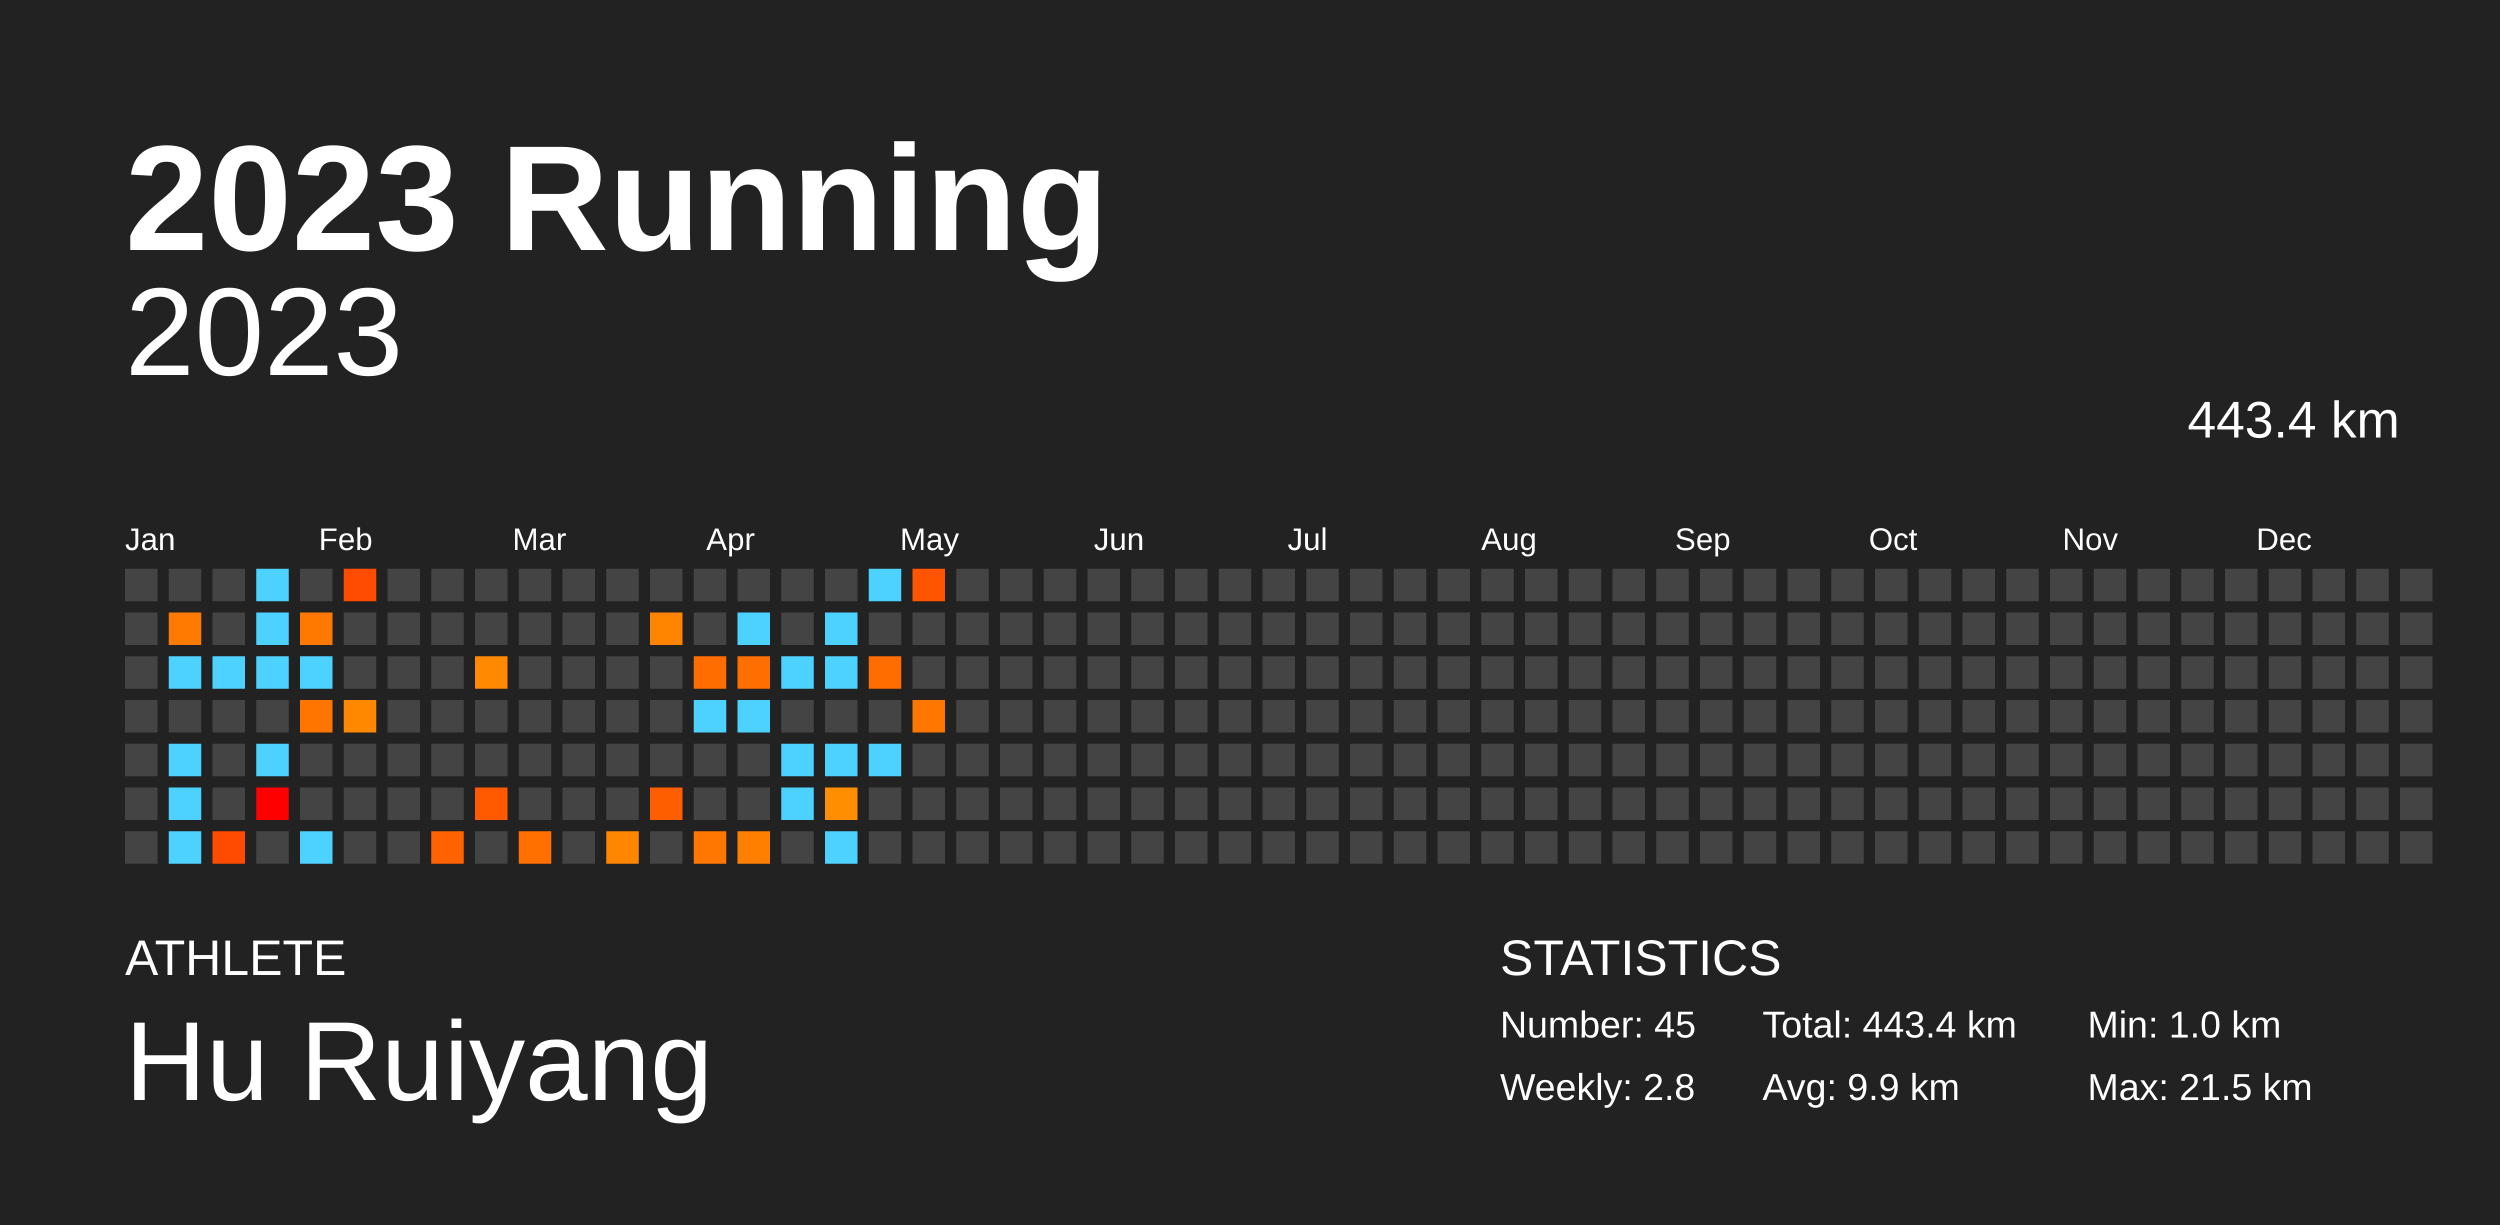
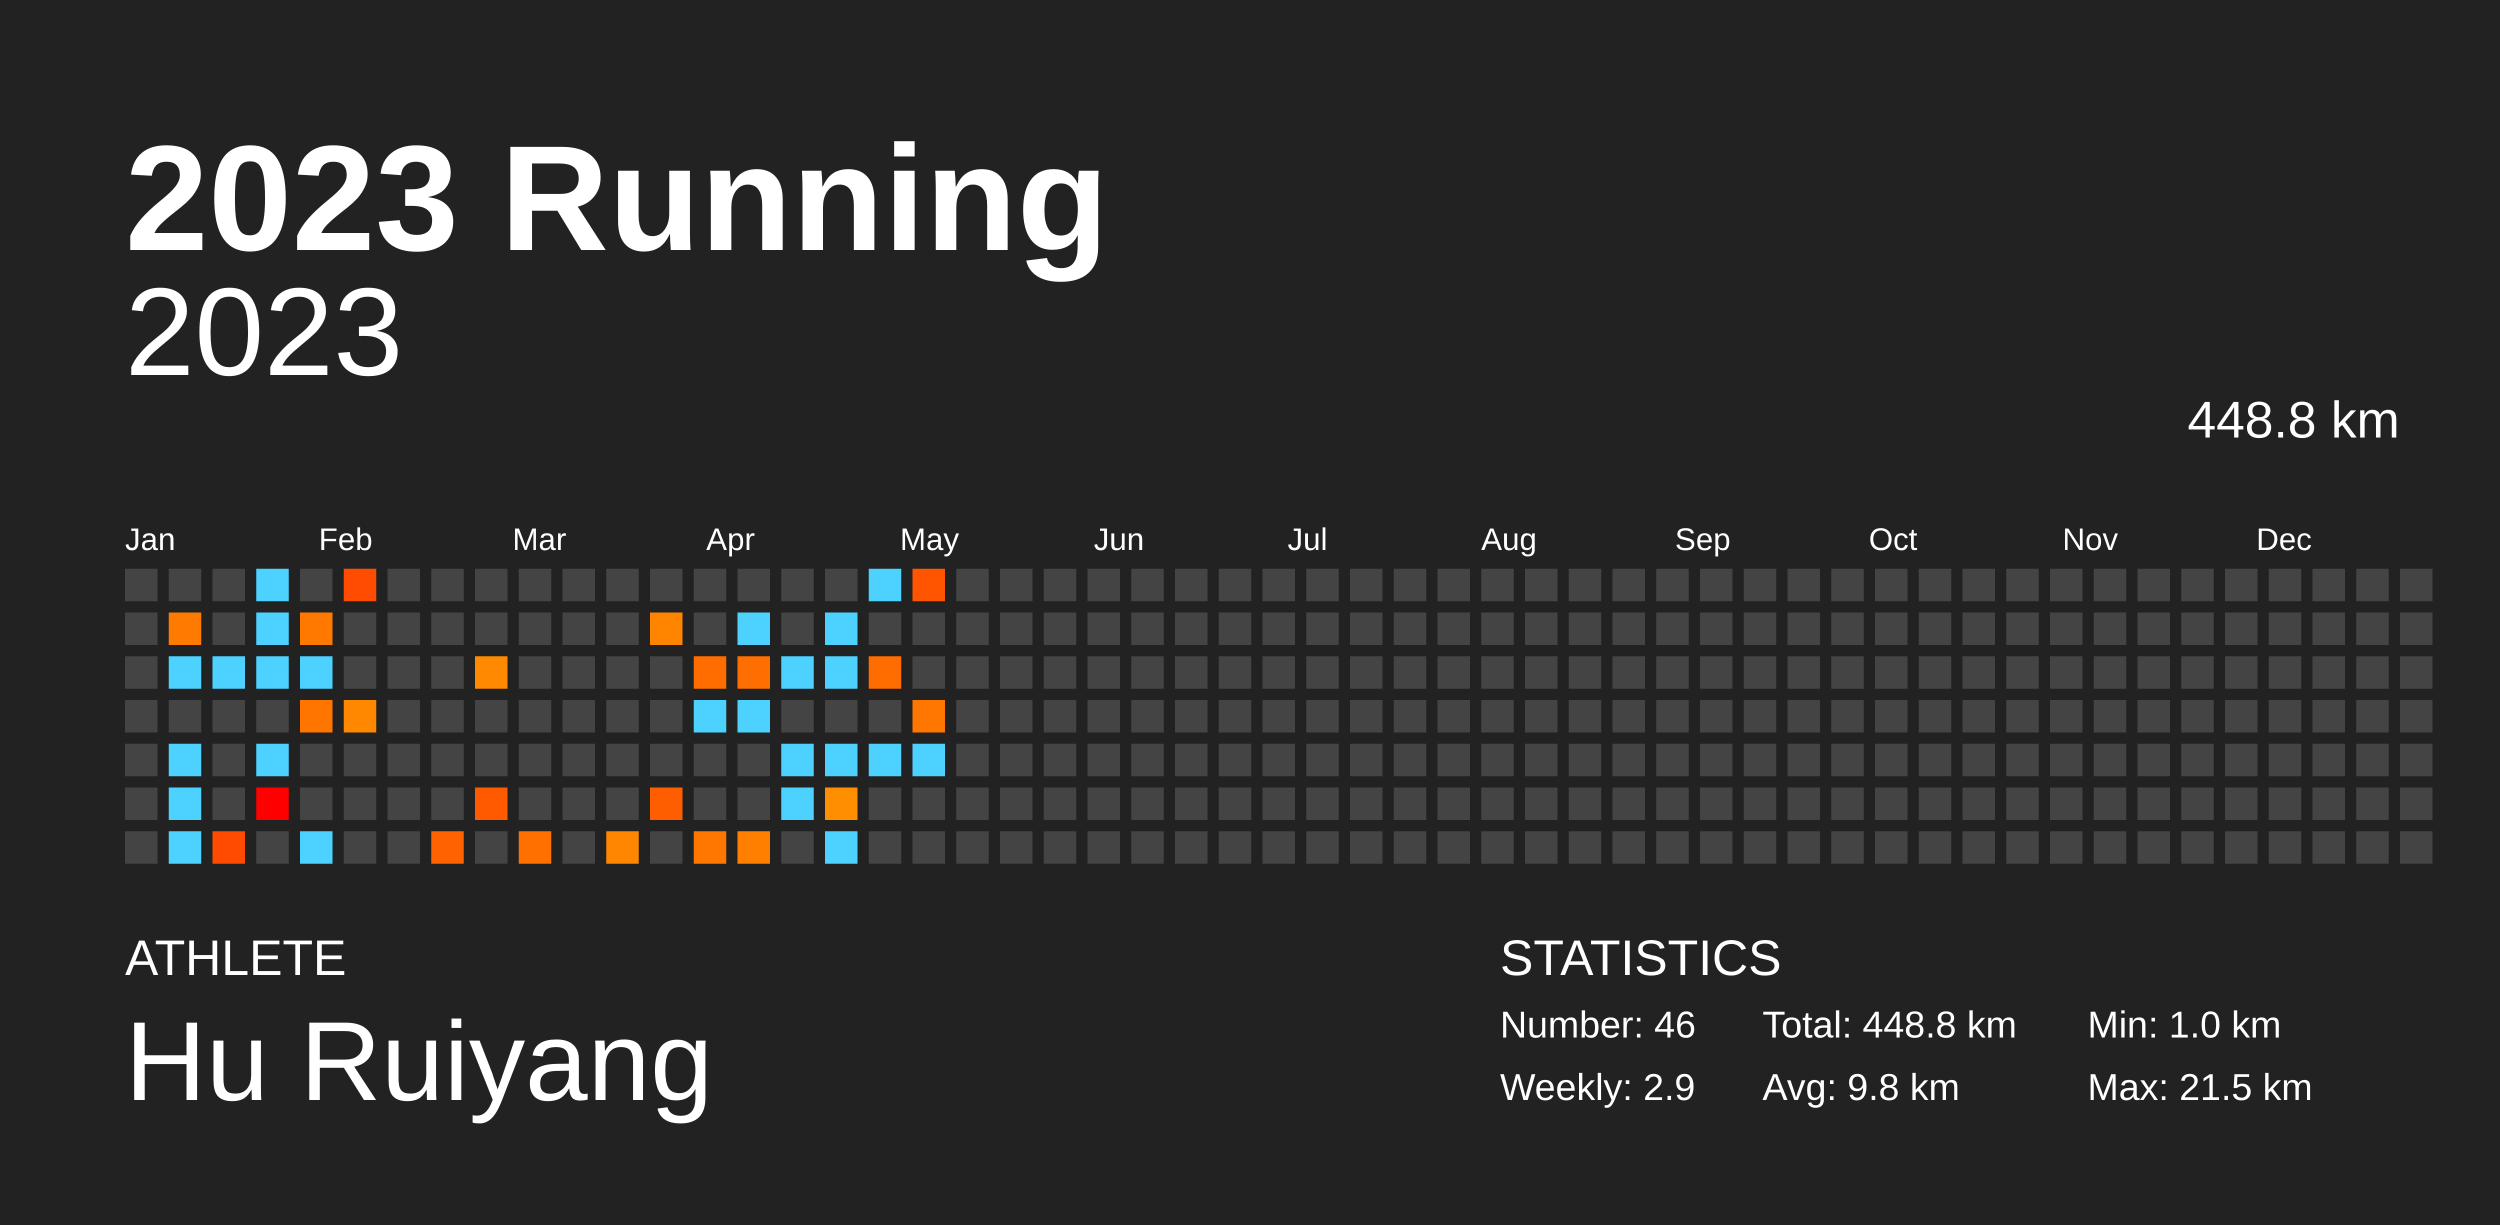
<svg xmlns="http://www.w3.org/2000/svg" baseProfile="full" height="98mm" version="1.1" viewBox="0,0,200,98" width="200mm">
  <defs />
  <rect fill="#222222" height="98" width="200" x="0" y="0" />
  <text fill="#FFFFFF" style="font-size:12px; font-family:Arial; font-weight:bold;" x="10" y="20">2023 Running</text>
  <text fill="#FFFFFF" style="font-size:4px; font-family:Arial" x="10" y="78">ATHLETE</text>
  <text fill="#FFFFFF" style="font-size:9px; font-family:Arial" x="10" y="88">Hu Ruiyang</text>
  <text fill="#FFFFFF" style="font-size:4px; font-family:Arial" x="120" y="78">STATISTICS</text>
-   <text fill="#FFFFFF" style="font-size:3px; font-family:Arial" x="120" y="83">Number: 45</text>
-   <text fill="#FFFFFF" style="font-size:3px; font-family:Arial" x="120" y="88">Weekly: 2.8</text>
-   <text fill="#FFFFFF" style="font-size:3px; font-family:Arial" x="141" y="83">Total: 443.4 km</text>
-   <text fill="#FFFFFF" style="font-size:3px; font-family:Arial" x="141" y="88">Avg: 9.9 km</text>
+   <text fill="#FFFFFF" style="font-size:3px; font-family:Arial" x="120" y="83">Number: 46</text>
+   <text fill="#FFFFFF" style="font-size:3px; font-family:Arial" x="120" y="88">Weekly: 2.9</text>
+   <text fill="#FFFFFF" style="font-size:3px; font-family:Arial" x="141" y="83">Total: 448.8 km</text>
+   <text fill="#FFFFFF" style="font-size:3px; font-family:Arial" x="141" y="88">Avg: 9.8 km</text>
  <text fill="#FFFFFF" style="font-size:3px; font-family:Arial" x="167" y="83">Min: 1.0 km</text>
  <text fill="#FFFFFF" style="font-size:3px; font-family:Arial" x="167" y="88">Max: 21.5 km</text>
  <text alignment-baseline="hanging" fill="#FFFFFF" style="font-size:10.0px; font-family:Arial;" x="10" y="30">2023</text>
-   <text alignment-baseline="hanging" fill="#FFFFFF" style="font-size:4.125px; font-family:Arial;" x="175" y="35">443.4 km</text>
+   <text alignment-baseline="hanging" fill="#FFFFFF" style="font-size:4.125px; font-family:Arial;" x="175" y="35">448.8 km</text>
  <text fill="#FFFFFF" style="font-size:2.5px; font-family:Arial" x="10.0" y="44">Jan</text>
  <text fill="#FFFFFF" style="font-size:2.5px; font-family:Arial" x="25.5" y="44">Feb</text>
  <text fill="#FFFFFF" style="font-size:2.5px; font-family:Arial" x="41.0" y="44">Mar</text>
  <text fill="#FFFFFF" style="font-size:2.5px; font-family:Arial" x="56.5" y="44">Apr</text>
  <text fill="#FFFFFF" style="font-size:2.5px; font-family:Arial" x="72.0" y="44">May</text>
  <text fill="#FFFFFF" style="font-size:2.5px; font-family:Arial" x="87.5" y="44">Jun</text>
  <text fill="#FFFFFF" style="font-size:2.5px; font-family:Arial" x="103.0" y="44">Jul</text>
  <text fill="#FFFFFF" style="font-size:2.5px; font-family:Arial" x="118.5" y="44">Aug</text>
  <text fill="#FFFFFF" style="font-size:2.5px; font-family:Arial" x="134.0" y="44">Sep</text>
  <text fill="#FFFFFF" style="font-size:2.5px; font-family:Arial" x="149.5" y="44">Oct</text>
  <text fill="#FFFFFF" style="font-size:2.5px; font-family:Arial" x="165.0" y="44">Nov</text>
  <text fill="#FFFFFF" style="font-size:2.5px; font-family:Arial" x="180.5" y="44">Dec</text>
  <rect fill="#444444" height="2.6" width="2.6" x="10.0" y="45.5" />
  <rect fill="#444444" height="2.6" width="2.6" x="10.0" y="49.0" />
  <rect fill="#444444" height="2.6" width="2.6" x="10.0" y="52.5" />
  <rect fill="#444444" height="2.6" width="2.6" x="10.0" y="56.0" />
  <rect fill="#444444" height="2.6" width="2.6" x="10.0" y="59.5" />
  <rect fill="#444444" height="2.6" width="2.6" x="10.0" y="63.0" />
  <rect fill="#444444" height="2.6" width="2.6" x="10.0" y="66.5" />
  <rect fill="#444444" height="2.6" width="2.6" x="13.5" y="45.5" />
  <rect fill="#ff7a00" height="2.6" width="2.6" x="13.5" y="49.0" />
  <rect fill="#4dd2ff" height="2.6" width="2.6" x="13.5" y="52.5" />
  <rect fill="#444444" height="2.6" width="2.6" x="13.5" y="56.0" />
  <rect fill="#4dd2ff" height="2.6" width="2.6" x="13.5" y="59.5" />
  <rect fill="#4dd2ff" height="2.6" width="2.6" x="13.5" y="63.0" />
  <rect fill="#4dd2ff" height="2.6" width="2.6" x="13.5" y="66.5" />
  <rect fill="#444444" height="2.6" width="2.6" x="17.0" y="45.5" />
  <rect fill="#444444" height="2.6" width="2.6" x="17.0" y="49.0" />
  <rect fill="#4dd2ff" height="2.6" width="2.6" x="17.0" y="52.5" />
  <rect fill="#444444" height="2.6" width="2.6" x="17.0" y="56.0" />
  <rect fill="#444444" height="2.6" width="2.6" x="17.0" y="59.5" />
  <rect fill="#444444" height="2.6" width="2.6" x="17.0" y="63.0" />
  <rect fill="#ff4b00" height="2.6" width="2.6" x="17.0" y="66.5" />
  <rect fill="#4dd2ff" height="2.6" width="2.6" x="20.5" y="45.5" />
  <rect fill="#4dd2ff" height="2.6" width="2.6" x="20.5" y="49.0" />
  <rect fill="#4dd2ff" height="2.6" width="2.6" x="20.5" y="52.5" />
  <rect fill="#444444" height="2.6" width="2.6" x="20.5" y="56.0" />
  <rect fill="#4dd2ff" height="2.6" width="2.6" x="20.5" y="59.5" />
  <rect fill="red" height="2.6" width="2.6" x="20.5" y="63.0" />
  <rect fill="#444444" height="2.6" width="2.6" x="20.5" y="66.5" />
  <rect fill="#444444" height="2.6" width="2.6" x="24.0" y="45.5" />
  <rect fill="#ff7900" height="2.6" width="2.6" x="24.0" y="49.0" />
  <rect fill="#4dd2ff" height="2.6" width="2.6" x="24.0" y="52.5" />
  <rect fill="#ff7500" height="2.6" width="2.6" x="24.0" y="56.0" />
  <rect fill="#444444" height="2.6" width="2.6" x="24.0" y="59.5" />
  <rect fill="#444444" height="2.6" width="2.6" x="24.0" y="63.0" />
  <rect fill="#4dd2ff" height="2.6" width="2.6" x="24.0" y="66.5" />
  <rect fill="#ff4c00" height="2.6" width="2.6" x="27.5" y="45.5" />
  <rect fill="#444444" height="2.6" width="2.6" x="27.5" y="49.0" />
  <rect fill="#444444" height="2.6" width="2.6" x="27.5" y="52.5" />
  <rect fill="#ff8800" height="2.6" width="2.6" x="27.5" y="56.0" />
  <rect fill="#444444" height="2.6" width="2.6" x="27.5" y="59.5" />
  <rect fill="#444444" height="2.6" width="2.6" x="27.5" y="63.0" />
  <rect fill="#444444" height="2.6" width="2.6" x="27.5" y="66.5" />
  <rect fill="#444444" height="2.6" width="2.6" x="31.0" y="45.5" />
  <rect fill="#444444" height="2.6" width="2.6" x="31.0" y="49.0" />
  <rect fill="#444444" height="2.6" width="2.6" x="31.0" y="52.5" />
  <rect fill="#444444" height="2.6" width="2.6" x="31.0" y="56.0" />
  <rect fill="#444444" height="2.6" width="2.6" x="31.0" y="59.5" />
  <rect fill="#444444" height="2.6" width="2.6" x="31.0" y="63.0" />
  <rect fill="#444444" height="2.6" width="2.6" x="31.0" y="66.5" />
  <rect fill="#444444" height="2.6" width="2.6" x="34.5" y="45.5" />
  <rect fill="#444444" height="2.6" width="2.6" x="34.5" y="49.0" />
  <rect fill="#444444" height="2.6" width="2.6" x="34.5" y="52.5" />
  <rect fill="#444444" height="2.6" width="2.6" x="34.5" y="56.0" />
  <rect fill="#444444" height="2.6" width="2.6" x="34.5" y="59.5" />
  <rect fill="#444444" height="2.6" width="2.6" x="34.5" y="63.0" />
  <rect fill="#ff6200" height="2.6" width="2.6" x="34.5" y="66.5" />
  <rect fill="#444444" height="2.6" width="2.6" x="38.0" y="45.5" />
  <rect fill="#444444" height="2.6" width="2.6" x="38.0" y="49.0" />
  <rect fill="#ff8900" height="2.6" width="2.6" x="38.0" y="52.5" />
  <rect fill="#444444" height="2.6" width="2.6" x="38.0" y="56.0" />
  <rect fill="#444444" height="2.6" width="2.6" x="38.0" y="59.5" />
  <rect fill="#ff5a00" height="2.6" width="2.6" x="38.0" y="63.0" />
  <rect fill="#444444" height="2.6" width="2.6" x="38.0" y="66.5" />
  <rect fill="#444444" height="2.6" width="2.6" x="41.5" y="45.5" />
  <rect fill="#444444" height="2.6" width="2.6" x="41.5" y="49.0" />
  <rect fill="#444444" height="2.6" width="2.6" x="41.5" y="52.5" />
  <rect fill="#444444" height="2.6" width="2.6" x="41.5" y="56.0" />
  <rect fill="#444444" height="2.6" width="2.6" x="41.5" y="59.5" />
  <rect fill="#444444" height="2.6" width="2.6" x="41.5" y="63.0" />
  <rect fill="#ff7000" height="2.6" width="2.6" x="41.5" y="66.5" />
  <rect fill="#444444" height="2.6" width="2.6" x="45.0" y="45.5" />
  <rect fill="#444444" height="2.6" width="2.6" x="45.0" y="49.0" />
  <rect fill="#444444" height="2.6" width="2.6" x="45.0" y="52.5" />
  <rect fill="#444444" height="2.6" width="2.6" x="45.0" y="56.0" />
  <rect fill="#444444" height="2.6" width="2.6" x="45.0" y="59.5" />
  <rect fill="#444444" height="2.6" width="2.6" x="45.0" y="63.0" />
  <rect fill="#444444" height="2.6" width="2.6" x="45.0" y="66.5" />
  <rect fill="#444444" height="2.6" width="2.6" x="48.5" y="45.5" />
  <rect fill="#444444" height="2.6" width="2.6" x="48.5" y="49.0" />
  <rect fill="#444444" height="2.6" width="2.6" x="48.5" y="52.5" />
  <rect fill="#444444" height="2.6" width="2.6" x="48.5" y="56.0" />
  <rect fill="#444444" height="2.6" width="2.6" x="48.5" y="59.5" />
  <rect fill="#444444" height="2.6" width="2.6" x="48.5" y="63.0" />
  <rect fill="#ff8600" height="2.6" width="2.6" x="48.5" y="66.5" />
  <rect fill="#444444" height="2.6" width="2.6" x="52.0" y="45.5" />
  <rect fill="#ff8400" height="2.6" width="2.6" x="52.0" y="49.0" />
  <rect fill="#444444" height="2.6" width="2.6" x="52.0" y="52.5" />
  <rect fill="#444444" height="2.6" width="2.6" x="52.0" y="56.0" />
  <rect fill="#444444" height="2.6" width="2.6" x="52.0" y="59.5" />
  <rect fill="#ff5e00" height="2.6" width="2.6" x="52.0" y="63.0" />
  <rect fill="#444444" height="2.6" width="2.6" x="52.0" y="66.5" />
  <rect fill="#444444" height="2.6" width="2.6" x="55.5" y="45.5" />
  <rect fill="#444444" height="2.6" width="2.6" x="55.5" y="49.0" />
  <rect fill="#ff6d00" height="2.6" width="2.6" x="55.5" y="52.5" />
  <rect fill="#4dd2ff" height="2.6" width="2.6" x="55.5" y="56.0" />
  <rect fill="#444444" height="2.6" width="2.6" x="55.5" y="59.5" />
  <rect fill="#444444" height="2.6" width="2.6" x="55.5" y="63.0" />
  <rect fill="#ff7600" height="2.6" width="2.6" x="55.5" y="66.5" />
  <rect fill="#444444" height="2.6" width="2.6" x="59.0" y="45.5" />
  <rect fill="#4dd2ff" height="2.6" width="2.6" x="59.0" y="49.0" />
  <rect fill="#ff6e00" height="2.6" width="2.6" x="59.0" y="52.5" />
  <rect fill="#4dd2ff" height="2.6" width="2.6" x="59.0" y="56.0" />
  <rect fill="#444444" height="2.6" width="2.6" x="59.0" y="59.5" />
  <rect fill="#444444" height="2.6" width="2.6" x="59.0" y="63.0" />
  <rect fill="#ff7f00" height="2.6" width="2.6" x="59.0" y="66.5" />
  <rect fill="#444444" height="2.6" width="2.6" x="62.5" y="45.5" />
  <rect fill="#444444" height="2.6" width="2.6" x="62.5" y="49.0" />
  <rect fill="#4dd2ff" height="2.6" width="2.6" x="62.5" y="52.5" />
  <rect fill="#444444" height="2.6" width="2.6" x="62.5" y="56.0" />
  <rect fill="#4dd2ff" height="2.6" width="2.6" x="62.5" y="59.5" />
  <rect fill="#4dd2ff" height="2.6" width="2.6" x="62.5" y="63.0" />
  <rect fill="#444444" height="2.6" width="2.6" x="62.5" y="66.5" />
  <rect fill="#444444" height="2.6" width="2.6" x="66.0" y="45.5" />
  <rect fill="#4dd2ff" height="2.6" width="2.6" x="66.0" y="49.0" />
  <rect fill="#4dd2ff" height="2.6" width="2.6" x="66.0" y="52.5" />
  <rect fill="#444444" height="2.6" width="2.6" x="66.0" y="56.0" />
  <rect fill="#4dd2ff" height="2.6" width="2.6" x="66.0" y="59.5" />
  <rect fill="#ff8e00" height="2.6" width="2.6" x="66.0" y="63.0" />
  <rect fill="#4dd2ff" height="2.6" width="2.6" x="66.0" y="66.5" />
  <rect fill="#4dd2ff" height="2.6" width="2.6" x="69.5" y="45.5" />
  <rect fill="#444444" height="2.6" width="2.6" x="69.5" y="49.0" />
  <rect fill="#ff6c00" height="2.6" width="2.6" x="69.5" y="52.5" />
  <rect fill="#444444" height="2.6" width="2.6" x="69.5" y="56.0" />
  <rect fill="#4dd2ff" height="2.6" width="2.6" x="69.5" y="59.5" />
  <rect fill="#444444" height="2.6" width="2.6" x="69.5" y="63.0" />
  <rect fill="#444444" height="2.6" width="2.6" x="69.5" y="66.5" />
  <rect fill="#ff5500" height="2.6" width="2.6" x="73.0" y="45.5" />
  <rect fill="#444444" height="2.6" width="2.6" x="73.0" y="49.0" />
  <rect fill="#444444" height="2.6" width="2.6" x="73.0" y="52.5" />
  <rect fill="#ff7600" height="2.6" width="2.6" x="73.0" y="56.0" />
-   <rect fill="#444444" height="2.6" width="2.6" x="73.0" y="59.5" />
+   <rect fill="#4dd2ff" height="2.6" width="2.6" x="73.0" y="59.5" />
  <rect fill="#444444" height="2.6" width="2.6" x="73.0" y="63.0" />
  <rect fill="#444444" height="2.6" width="2.6" x="73.0" y="66.5" />
  <rect fill="#444444" height="2.6" width="2.6" x="76.5" y="45.5" />
  <rect fill="#444444" height="2.6" width="2.6" x="76.5" y="49.0" />
  <rect fill="#444444" height="2.6" width="2.6" x="76.5" y="52.5" />
  <rect fill="#444444" height="2.6" width="2.6" x="76.5" y="56.0" />
  <rect fill="#444444" height="2.6" width="2.6" x="76.5" y="59.5" />
  <rect fill="#444444" height="2.6" width="2.6" x="76.5" y="63.0" />
  <rect fill="#444444" height="2.6" width="2.6" x="76.5" y="66.5" />
  <rect fill="#444444" height="2.6" width="2.6" x="80.0" y="45.5" />
  <rect fill="#444444" height="2.6" width="2.6" x="80.0" y="49.0" />
  <rect fill="#444444" height="2.6" width="2.6" x="80.0" y="52.5" />
  <rect fill="#444444" height="2.6" width="2.6" x="80.0" y="56.0" />
  <rect fill="#444444" height="2.6" width="2.6" x="80.0" y="59.5" />
  <rect fill="#444444" height="2.6" width="2.6" x="80.0" y="63.0" />
  <rect fill="#444444" height="2.6" width="2.6" x="80.0" y="66.5" />
  <rect fill="#444444" height="2.6" width="2.6" x="83.5" y="45.5" />
  <rect fill="#444444" height="2.6" width="2.6" x="83.5" y="49.0" />
  <rect fill="#444444" height="2.6" width="2.6" x="83.5" y="52.5" />
  <rect fill="#444444" height="2.6" width="2.6" x="83.5" y="56.0" />
  <rect fill="#444444" height="2.6" width="2.6" x="83.5" y="59.5" />
  <rect fill="#444444" height="2.6" width="2.6" x="83.5" y="63.0" />
  <rect fill="#444444" height="2.6" width="2.6" x="83.5" y="66.5" />
  <rect fill="#444444" height="2.6" width="2.6" x="87.0" y="45.5" />
  <rect fill="#444444" height="2.6" width="2.6" x="87.0" y="49.0" />
  <rect fill="#444444" height="2.6" width="2.6" x="87.0" y="52.5" />
  <rect fill="#444444" height="2.6" width="2.6" x="87.0" y="56.0" />
  <rect fill="#444444" height="2.6" width="2.6" x="87.0" y="59.5" />
  <rect fill="#444444" height="2.6" width="2.6" x="87.0" y="63.0" />
  <rect fill="#444444" height="2.6" width="2.6" x="87.0" y="66.5" />
  <rect fill="#444444" height="2.6" width="2.6" x="90.5" y="45.5" />
  <rect fill="#444444" height="2.6" width="2.6" x="90.5" y="49.0" />
  <rect fill="#444444" height="2.6" width="2.6" x="90.5" y="52.5" />
  <rect fill="#444444" height="2.6" width="2.6" x="90.5" y="56.0" />
  <rect fill="#444444" height="2.6" width="2.6" x="90.5" y="59.5" />
  <rect fill="#444444" height="2.6" width="2.6" x="90.5" y="63.0" />
  <rect fill="#444444" height="2.6" width="2.6" x="90.5" y="66.5" />
  <rect fill="#444444" height="2.6" width="2.6" x="94.0" y="45.5" />
  <rect fill="#444444" height="2.6" width="2.6" x="94.0" y="49.0" />
  <rect fill="#444444" height="2.6" width="2.6" x="94.0" y="52.5" />
  <rect fill="#444444" height="2.6" width="2.6" x="94.0" y="56.0" />
  <rect fill="#444444" height="2.6" width="2.6" x="94.0" y="59.5" />
  <rect fill="#444444" height="2.6" width="2.6" x="94.0" y="63.0" />
  <rect fill="#444444" height="2.6" width="2.6" x="94.0" y="66.5" />
  <rect fill="#444444" height="2.6" width="2.6" x="97.5" y="45.5" />
  <rect fill="#444444" height="2.6" width="2.6" x="97.5" y="49.0" />
  <rect fill="#444444" height="2.6" width="2.6" x="97.5" y="52.5" />
  <rect fill="#444444" height="2.6" width="2.6" x="97.5" y="56.0" />
  <rect fill="#444444" height="2.6" width="2.6" x="97.5" y="59.5" />
  <rect fill="#444444" height="2.6" width="2.6" x="97.5" y="63.0" />
  <rect fill="#444444" height="2.6" width="2.6" x="97.5" y="66.5" />
  <rect fill="#444444" height="2.6" width="2.6" x="101.0" y="45.5" />
  <rect fill="#444444" height="2.6" width="2.6" x="101.0" y="49.0" />
  <rect fill="#444444" height="2.6" width="2.6" x="101.0" y="52.5" />
  <rect fill="#444444" height="2.6" width="2.6" x="101.0" y="56.0" />
  <rect fill="#444444" height="2.6" width="2.6" x="101.0" y="59.5" />
  <rect fill="#444444" height="2.6" width="2.6" x="101.0" y="63.0" />
  <rect fill="#444444" height="2.6" width="2.6" x="101.0" y="66.5" />
  <rect fill="#444444" height="2.6" width="2.6" x="104.5" y="45.5" />
  <rect fill="#444444" height="2.6" width="2.6" x="104.5" y="49.0" />
  <rect fill="#444444" height="2.6" width="2.6" x="104.5" y="52.5" />
  <rect fill="#444444" height="2.6" width="2.6" x="104.5" y="56.0" />
  <rect fill="#444444" height="2.6" width="2.6" x="104.5" y="59.5" />
  <rect fill="#444444" height="2.6" width="2.6" x="104.5" y="63.0" />
  <rect fill="#444444" height="2.6" width="2.6" x="104.5" y="66.5" />
  <rect fill="#444444" height="2.6" width="2.6" x="108.0" y="45.5" />
  <rect fill="#444444" height="2.6" width="2.6" x="108.0" y="49.0" />
  <rect fill="#444444" height="2.6" width="2.6" x="108.0" y="52.5" />
  <rect fill="#444444" height="2.6" width="2.6" x="108.0" y="56.0" />
  <rect fill="#444444" height="2.6" width="2.6" x="108.0" y="59.5" />
  <rect fill="#444444" height="2.6" width="2.6" x="108.0" y="63.0" />
  <rect fill="#444444" height="2.6" width="2.6" x="108.0" y="66.5" />
  <rect fill="#444444" height="2.6" width="2.6" x="111.5" y="45.5" />
  <rect fill="#444444" height="2.6" width="2.6" x="111.5" y="49.0" />
  <rect fill="#444444" height="2.6" width="2.6" x="111.5" y="52.5" />
  <rect fill="#444444" height="2.6" width="2.6" x="111.5" y="56.0" />
  <rect fill="#444444" height="2.6" width="2.6" x="111.5" y="59.5" />
  <rect fill="#444444" height="2.6" width="2.6" x="111.5" y="63.0" />
  <rect fill="#444444" height="2.6" width="2.6" x="111.5" y="66.5" />
  <rect fill="#444444" height="2.6" width="2.6" x="115.0" y="45.5" />
  <rect fill="#444444" height="2.6" width="2.6" x="115.0" y="49.0" />
  <rect fill="#444444" height="2.6" width="2.6" x="115.0" y="52.5" />
  <rect fill="#444444" height="2.6" width="2.6" x="115.0" y="56.0" />
  <rect fill="#444444" height="2.6" width="2.6" x="115.0" y="59.5" />
  <rect fill="#444444" height="2.6" width="2.6" x="115.0" y="63.0" />
  <rect fill="#444444" height="2.6" width="2.6" x="115.0" y="66.5" />
  <rect fill="#444444" height="2.6" width="2.6" x="118.5" y="45.5" />
  <rect fill="#444444" height="2.6" width="2.6" x="118.5" y="49.0" />
  <rect fill="#444444" height="2.6" width="2.6" x="118.5" y="52.5" />
  <rect fill="#444444" height="2.6" width="2.6" x="118.5" y="56.0" />
  <rect fill="#444444" height="2.6" width="2.6" x="118.5" y="59.5" />
  <rect fill="#444444" height="2.6" width="2.6" x="118.5" y="63.0" />
  <rect fill="#444444" height="2.6" width="2.6" x="118.5" y="66.5" />
  <rect fill="#444444" height="2.6" width="2.6" x="122.0" y="45.5" />
  <rect fill="#444444" height="2.6" width="2.6" x="122.0" y="49.0" />
  <rect fill="#444444" height="2.6" width="2.6" x="122.0" y="52.5" />
  <rect fill="#444444" height="2.6" width="2.6" x="122.0" y="56.0" />
  <rect fill="#444444" height="2.6" width="2.6" x="122.0" y="59.5" />
  <rect fill="#444444" height="2.6" width="2.6" x="122.0" y="63.0" />
  <rect fill="#444444" height="2.6" width="2.6" x="122.0" y="66.5" />
  <rect fill="#444444" height="2.6" width="2.6" x="125.5" y="45.5" />
  <rect fill="#444444" height="2.6" width="2.6" x="125.5" y="49.0" />
  <rect fill="#444444" height="2.6" width="2.6" x="125.5" y="52.5" />
  <rect fill="#444444" height="2.6" width="2.6" x="125.5" y="56.0" />
  <rect fill="#444444" height="2.6" width="2.6" x="125.5" y="59.5" />
  <rect fill="#444444" height="2.6" width="2.6" x="125.5" y="63.0" />
  <rect fill="#444444" height="2.6" width="2.6" x="125.5" y="66.5" />
  <rect fill="#444444" height="2.6" width="2.6" x="129.0" y="45.5" />
  <rect fill="#444444" height="2.6" width="2.6" x="129.0" y="49.0" />
  <rect fill="#444444" height="2.6" width="2.6" x="129.0" y="52.5" />
  <rect fill="#444444" height="2.6" width="2.6" x="129.0" y="56.0" />
  <rect fill="#444444" height="2.6" width="2.6" x="129.0" y="59.5" />
  <rect fill="#444444" height="2.6" width="2.6" x="129.0" y="63.0" />
  <rect fill="#444444" height="2.6" width="2.6" x="129.0" y="66.5" />
  <rect fill="#444444" height="2.6" width="2.6" x="132.5" y="45.5" />
  <rect fill="#444444" height="2.6" width="2.6" x="132.5" y="49.0" />
  <rect fill="#444444" height="2.6" width="2.6" x="132.5" y="52.5" />
  <rect fill="#444444" height="2.6" width="2.6" x="132.5" y="56.0" />
  <rect fill="#444444" height="2.6" width="2.6" x="132.5" y="59.5" />
  <rect fill="#444444" height="2.6" width="2.6" x="132.5" y="63.0" />
  <rect fill="#444444" height="2.6" width="2.6" x="132.5" y="66.5" />
  <rect fill="#444444" height="2.6" width="2.6" x="136.0" y="45.5" />
  <rect fill="#444444" height="2.6" width="2.6" x="136.0" y="49.0" />
  <rect fill="#444444" height="2.6" width="2.6" x="136.0" y="52.5" />
  <rect fill="#444444" height="2.6" width="2.6" x="136.0" y="56.0" />
  <rect fill="#444444" height="2.6" width="2.6" x="136.0" y="59.5" />
  <rect fill="#444444" height="2.6" width="2.6" x="136.0" y="63.0" />
  <rect fill="#444444" height="2.6" width="2.6" x="136.0" y="66.5" />
  <rect fill="#444444" height="2.6" width="2.6" x="139.5" y="45.5" />
  <rect fill="#444444" height="2.6" width="2.6" x="139.5" y="49.0" />
  <rect fill="#444444" height="2.6" width="2.6" x="139.5" y="52.5" />
  <rect fill="#444444" height="2.6" width="2.6" x="139.5" y="56.0" />
  <rect fill="#444444" height="2.6" width="2.6" x="139.5" y="59.5" />
  <rect fill="#444444" height="2.6" width="2.6" x="139.5" y="63.0" />
  <rect fill="#444444" height="2.6" width="2.6" x="139.5" y="66.5" />
  <rect fill="#444444" height="2.6" width="2.6" x="143.0" y="45.5" />
  <rect fill="#444444" height="2.6" width="2.6" x="143.0" y="49.0" />
  <rect fill="#444444" height="2.6" width="2.6" x="143.0" y="52.5" />
  <rect fill="#444444" height="2.6" width="2.6" x="143.0" y="56.0" />
  <rect fill="#444444" height="2.6" width="2.6" x="143.0" y="59.5" />
  <rect fill="#444444" height="2.6" width="2.6" x="143.0" y="63.0" />
  <rect fill="#444444" height="2.6" width="2.6" x="143.0" y="66.5" />
  <rect fill="#444444" height="2.6" width="2.6" x="146.5" y="45.5" />
  <rect fill="#444444" height="2.6" width="2.6" x="146.5" y="49.0" />
  <rect fill="#444444" height="2.6" width="2.6" x="146.5" y="52.5" />
  <rect fill="#444444" height="2.6" width="2.6" x="146.5" y="56.0" />
  <rect fill="#444444" height="2.6" width="2.6" x="146.5" y="59.5" />
  <rect fill="#444444" height="2.6" width="2.6" x="146.5" y="63.0" />
  <rect fill="#444444" height="2.6" width="2.6" x="146.5" y="66.5" />
  <rect fill="#444444" height="2.6" width="2.6" x="150.0" y="45.5" />
  <rect fill="#444444" height="2.6" width="2.6" x="150.0" y="49.0" />
  <rect fill="#444444" height="2.6" width="2.6" x="150.0" y="52.5" />
  <rect fill="#444444" height="2.6" width="2.6" x="150.0" y="56.0" />
  <rect fill="#444444" height="2.6" width="2.6" x="150.0" y="59.5" />
  <rect fill="#444444" height="2.6" width="2.6" x="150.0" y="63.0" />
  <rect fill="#444444" height="2.6" width="2.6" x="150.0" y="66.5" />
  <rect fill="#444444" height="2.6" width="2.6" x="153.5" y="45.5" />
  <rect fill="#444444" height="2.6" width="2.6" x="153.5" y="49.0" />
  <rect fill="#444444" height="2.6" width="2.6" x="153.5" y="52.5" />
  <rect fill="#444444" height="2.6" width="2.6" x="153.5" y="56.0" />
  <rect fill="#444444" height="2.6" width="2.6" x="153.5" y="59.5" />
  <rect fill="#444444" height="2.6" width="2.6" x="153.5" y="63.0" />
  <rect fill="#444444" height="2.6" width="2.6" x="153.5" y="66.5" />
  <rect fill="#444444" height="2.6" width="2.6" x="157.0" y="45.5" />
  <rect fill="#444444" height="2.6" width="2.6" x="157.0" y="49.0" />
  <rect fill="#444444" height="2.6" width="2.6" x="157.0" y="52.5" />
  <rect fill="#444444" height="2.6" width="2.6" x="157.0" y="56.0" />
  <rect fill="#444444" height="2.6" width="2.6" x="157.0" y="59.5" />
  <rect fill="#444444" height="2.6" width="2.6" x="157.0" y="63.0" />
  <rect fill="#444444" height="2.6" width="2.6" x="157.0" y="66.5" />
  <rect fill="#444444" height="2.6" width="2.6" x="160.5" y="45.5" />
  <rect fill="#444444" height="2.6" width="2.6" x="160.5" y="49.0" />
  <rect fill="#444444" height="2.6" width="2.6" x="160.5" y="52.5" />
  <rect fill="#444444" height="2.6" width="2.6" x="160.5" y="56.0" />
  <rect fill="#444444" height="2.6" width="2.6" x="160.5" y="59.5" />
  <rect fill="#444444" height="2.6" width="2.6" x="160.5" y="63.0" />
  <rect fill="#444444" height="2.6" width="2.6" x="160.5" y="66.5" />
  <rect fill="#444444" height="2.6" width="2.6" x="164.0" y="45.5" />
  <rect fill="#444444" height="2.6" width="2.6" x="164.0" y="49.0" />
  <rect fill="#444444" height="2.6" width="2.6" x="164.0" y="52.5" />
  <rect fill="#444444" height="2.6" width="2.6" x="164.0" y="56.0" />
  <rect fill="#444444" height="2.6" width="2.6" x="164.0" y="59.5" />
  <rect fill="#444444" height="2.6" width="2.6" x="164.0" y="63.0" />
  <rect fill="#444444" height="2.6" width="2.6" x="164.0" y="66.5" />
  <rect fill="#444444" height="2.6" width="2.6" x="167.5" y="45.5" />
  <rect fill="#444444" height="2.6" width="2.6" x="167.5" y="49.0" />
  <rect fill="#444444" height="2.6" width="2.6" x="167.5" y="52.5" />
  <rect fill="#444444" height="2.6" width="2.6" x="167.5" y="56.0" />
  <rect fill="#444444" height="2.6" width="2.6" x="167.5" y="59.5" />
  <rect fill="#444444" height="2.6" width="2.6" x="167.5" y="63.0" />
  <rect fill="#444444" height="2.6" width="2.6" x="167.5" y="66.5" />
  <rect fill="#444444" height="2.6" width="2.6" x="171.0" y="45.5" />
  <rect fill="#444444" height="2.6" width="2.6" x="171.0" y="49.0" />
  <rect fill="#444444" height="2.6" width="2.6" x="171.0" y="52.5" />
  <rect fill="#444444" height="2.6" width="2.6" x="171.0" y="56.0" />
  <rect fill="#444444" height="2.6" width="2.6" x="171.0" y="59.5" />
  <rect fill="#444444" height="2.6" width="2.6" x="171.0" y="63.0" />
  <rect fill="#444444" height="2.6" width="2.6" x="171.0" y="66.5" />
  <rect fill="#444444" height="2.6" width="2.6" x="174.5" y="45.5" />
  <rect fill="#444444" height="2.6" width="2.6" x="174.5" y="49.0" />
  <rect fill="#444444" height="2.6" width="2.6" x="174.5" y="52.5" />
  <rect fill="#444444" height="2.6" width="2.6" x="174.5" y="56.0" />
  <rect fill="#444444" height="2.6" width="2.6" x="174.5" y="59.5" />
  <rect fill="#444444" height="2.6" width="2.6" x="174.5" y="63.0" />
  <rect fill="#444444" height="2.6" width="2.6" x="174.5" y="66.5" />
  <rect fill="#444444" height="2.6" width="2.6" x="178.0" y="45.5" />
  <rect fill="#444444" height="2.6" width="2.6" x="178.0" y="49.0" />
  <rect fill="#444444" height="2.6" width="2.6" x="178.0" y="52.5" />
  <rect fill="#444444" height="2.6" width="2.6" x="178.0" y="56.0" />
  <rect fill="#444444" height="2.6" width="2.6" x="178.0" y="59.5" />
  <rect fill="#444444" height="2.6" width="2.6" x="178.0" y="63.0" />
  <rect fill="#444444" height="2.6" width="2.6" x="178.0" y="66.5" />
  <rect fill="#444444" height="2.6" width="2.6" x="181.5" y="45.5" />
  <rect fill="#444444" height="2.6" width="2.6" x="181.5" y="49.0" />
  <rect fill="#444444" height="2.6" width="2.6" x="181.5" y="52.5" />
  <rect fill="#444444" height="2.6" width="2.6" x="181.5" y="56.0" />
  <rect fill="#444444" height="2.6" width="2.6" x="181.5" y="59.5" />
  <rect fill="#444444" height="2.6" width="2.6" x="181.5" y="63.0" />
  <rect fill="#444444" height="2.6" width="2.6" x="181.5" y="66.5" />
  <rect fill="#444444" height="2.6" width="2.6" x="185.0" y="45.5" />
  <rect fill="#444444" height="2.6" width="2.6" x="185.0" y="49.0" />
  <rect fill="#444444" height="2.6" width="2.6" x="185.0" y="52.5" />
  <rect fill="#444444" height="2.6" width="2.6" x="185.0" y="56.0" />
  <rect fill="#444444" height="2.6" width="2.6" x="185.0" y="59.5" />
  <rect fill="#444444" height="2.6" width="2.6" x="185.0" y="63.0" />
  <rect fill="#444444" height="2.6" width="2.6" x="185.0" y="66.5" />
  <rect fill="#444444" height="2.6" width="2.6" x="188.5" y="45.5" />
  <rect fill="#444444" height="2.6" width="2.6" x="188.5" y="49.0" />
  <rect fill="#444444" height="2.6" width="2.6" x="188.5" y="52.5" />
  <rect fill="#444444" height="2.6" width="2.6" x="188.5" y="56.0" />
  <rect fill="#444444" height="2.6" width="2.6" x="188.5" y="59.5" />
  <rect fill="#444444" height="2.6" width="2.6" x="188.5" y="63.0" />
  <rect fill="#444444" height="2.6" width="2.6" x="188.5" y="66.5" />
  <rect fill="#444444" height="2.6" width="2.6" x="192.0" y="45.5" />
  <rect fill="#444444" height="2.6" width="2.6" x="192.0" y="49.0" />
  <rect fill="#444444" height="2.6" width="2.6" x="192.0" y="52.5" />
  <rect fill="#444444" height="2.6" width="2.6" x="192.0" y="56.0" />
  <rect fill="#444444" height="2.6" width="2.6" x="192.0" y="59.5" />
  <rect fill="#444444" height="2.6" width="2.6" x="192.0" y="63.0" />
  <rect fill="#444444" height="2.6" width="2.6" x="192.0" y="66.5" />
</svg>
